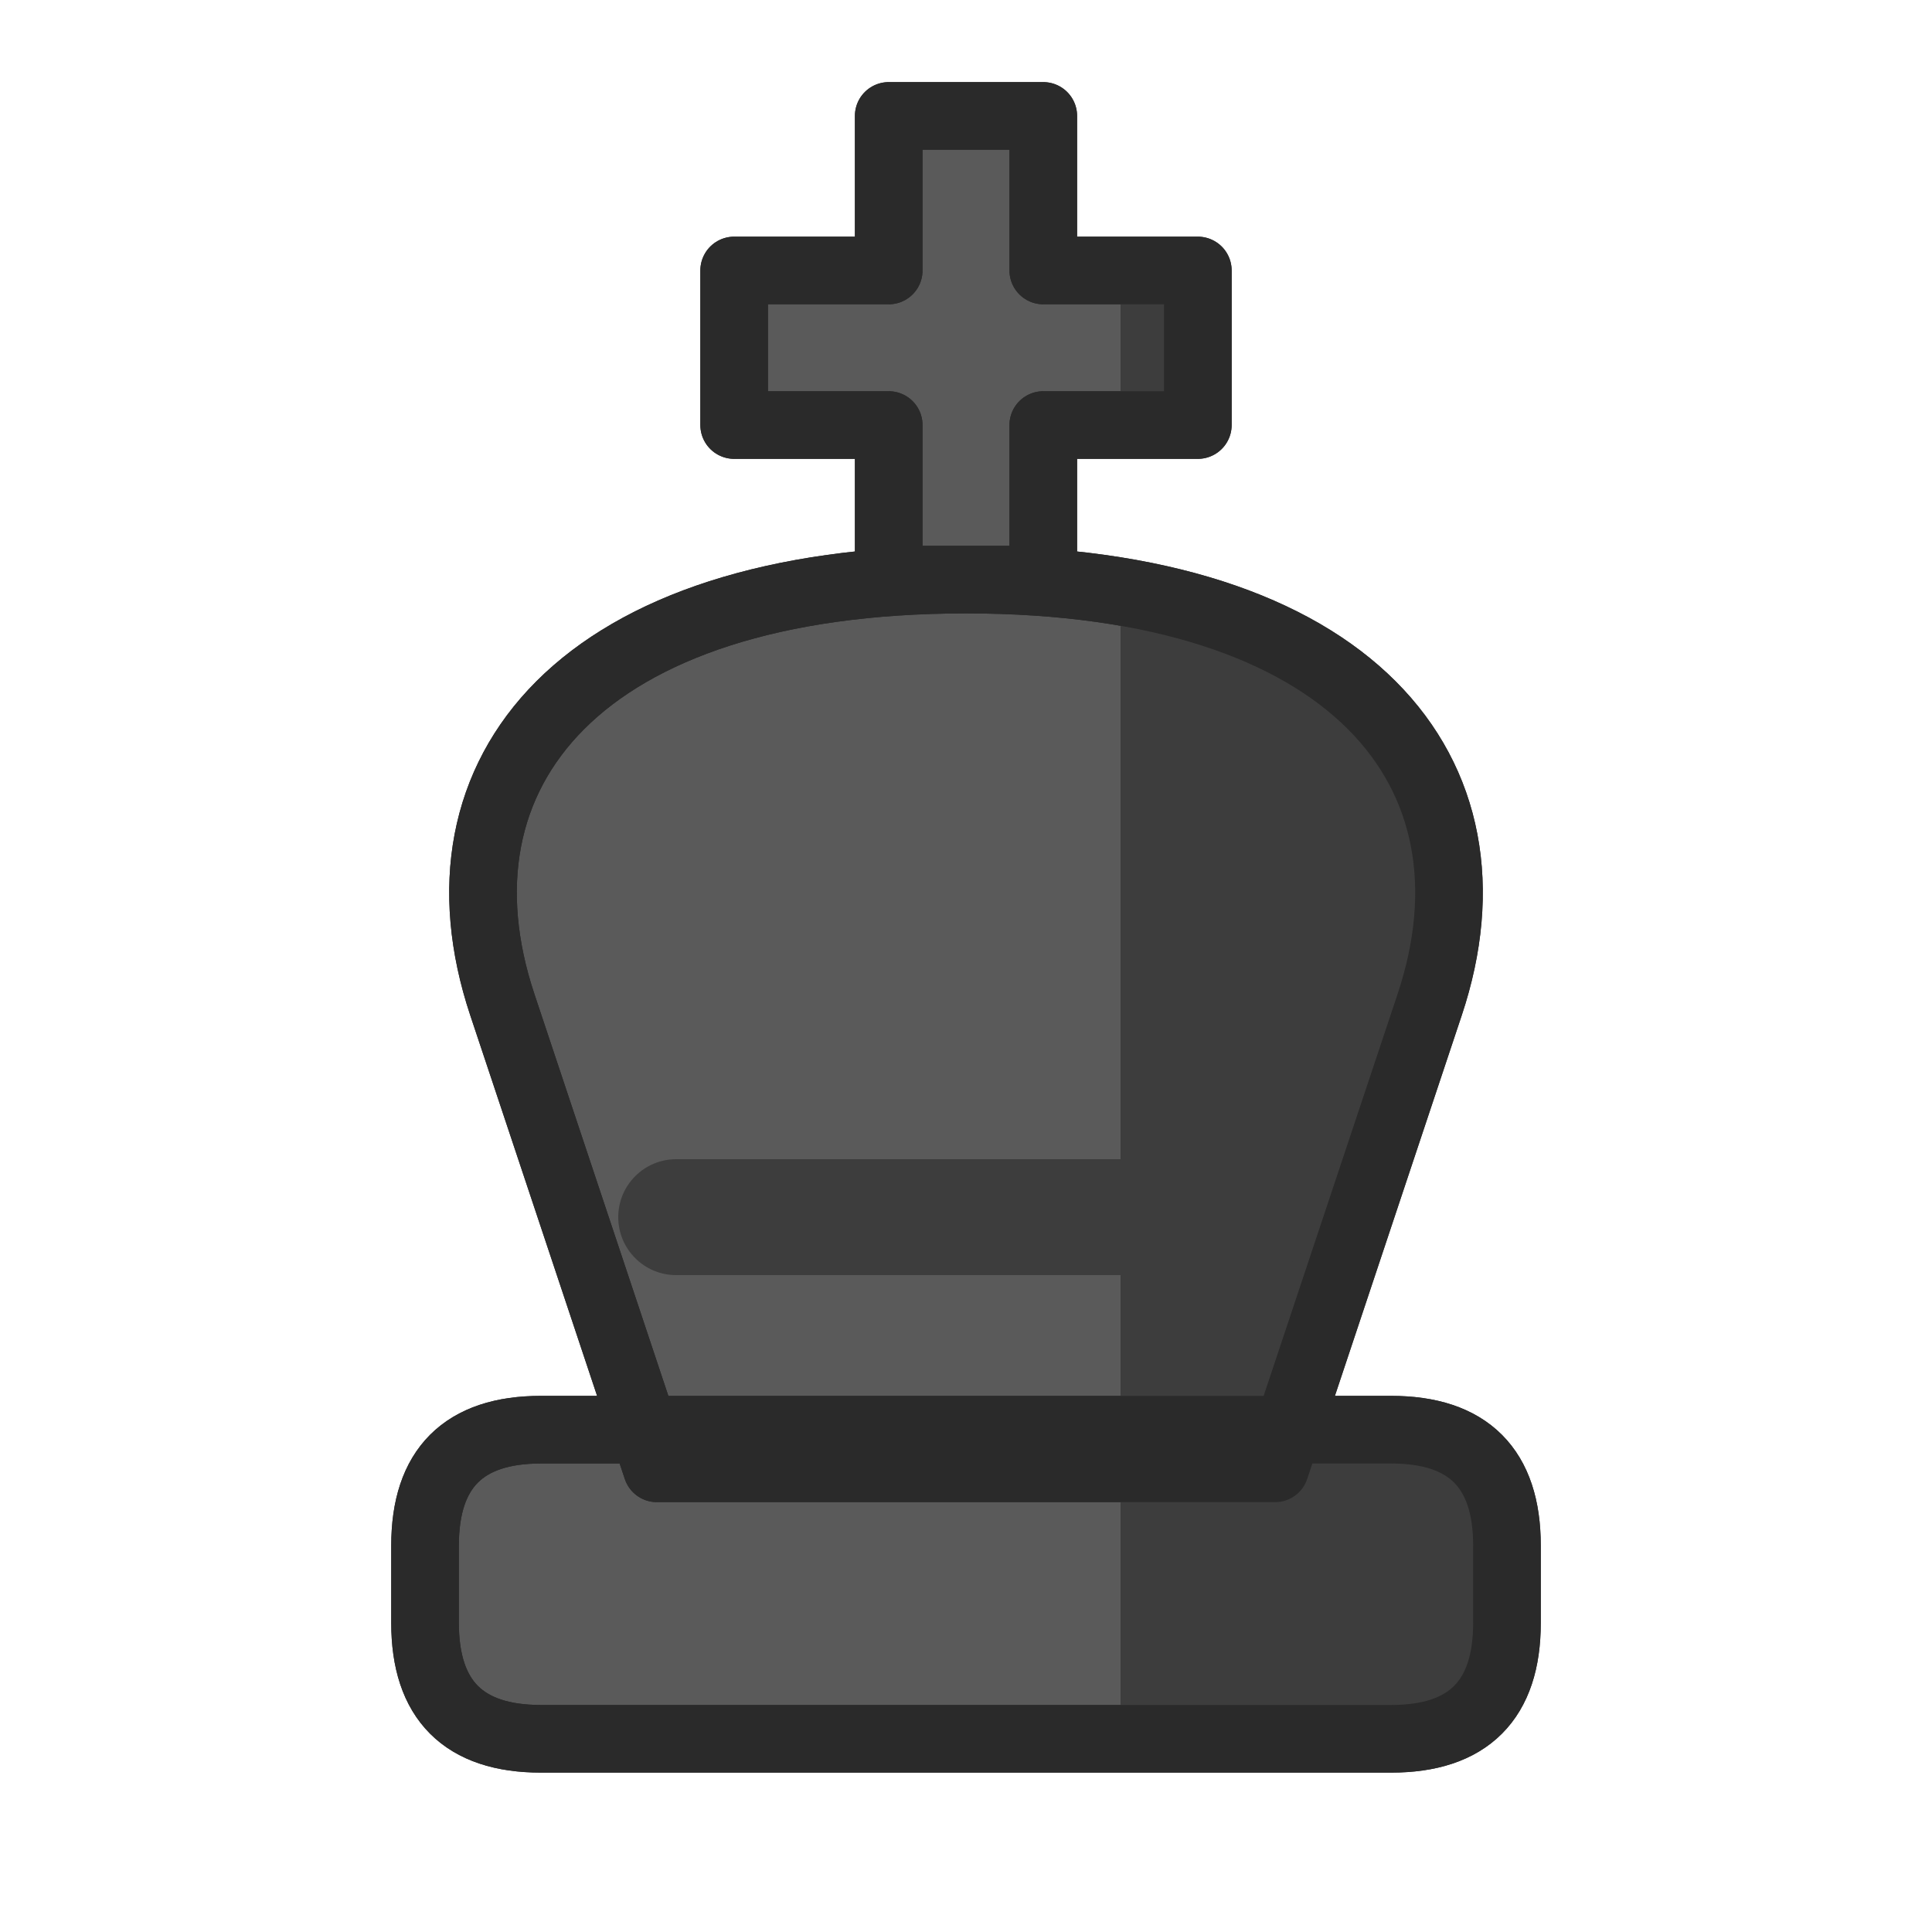
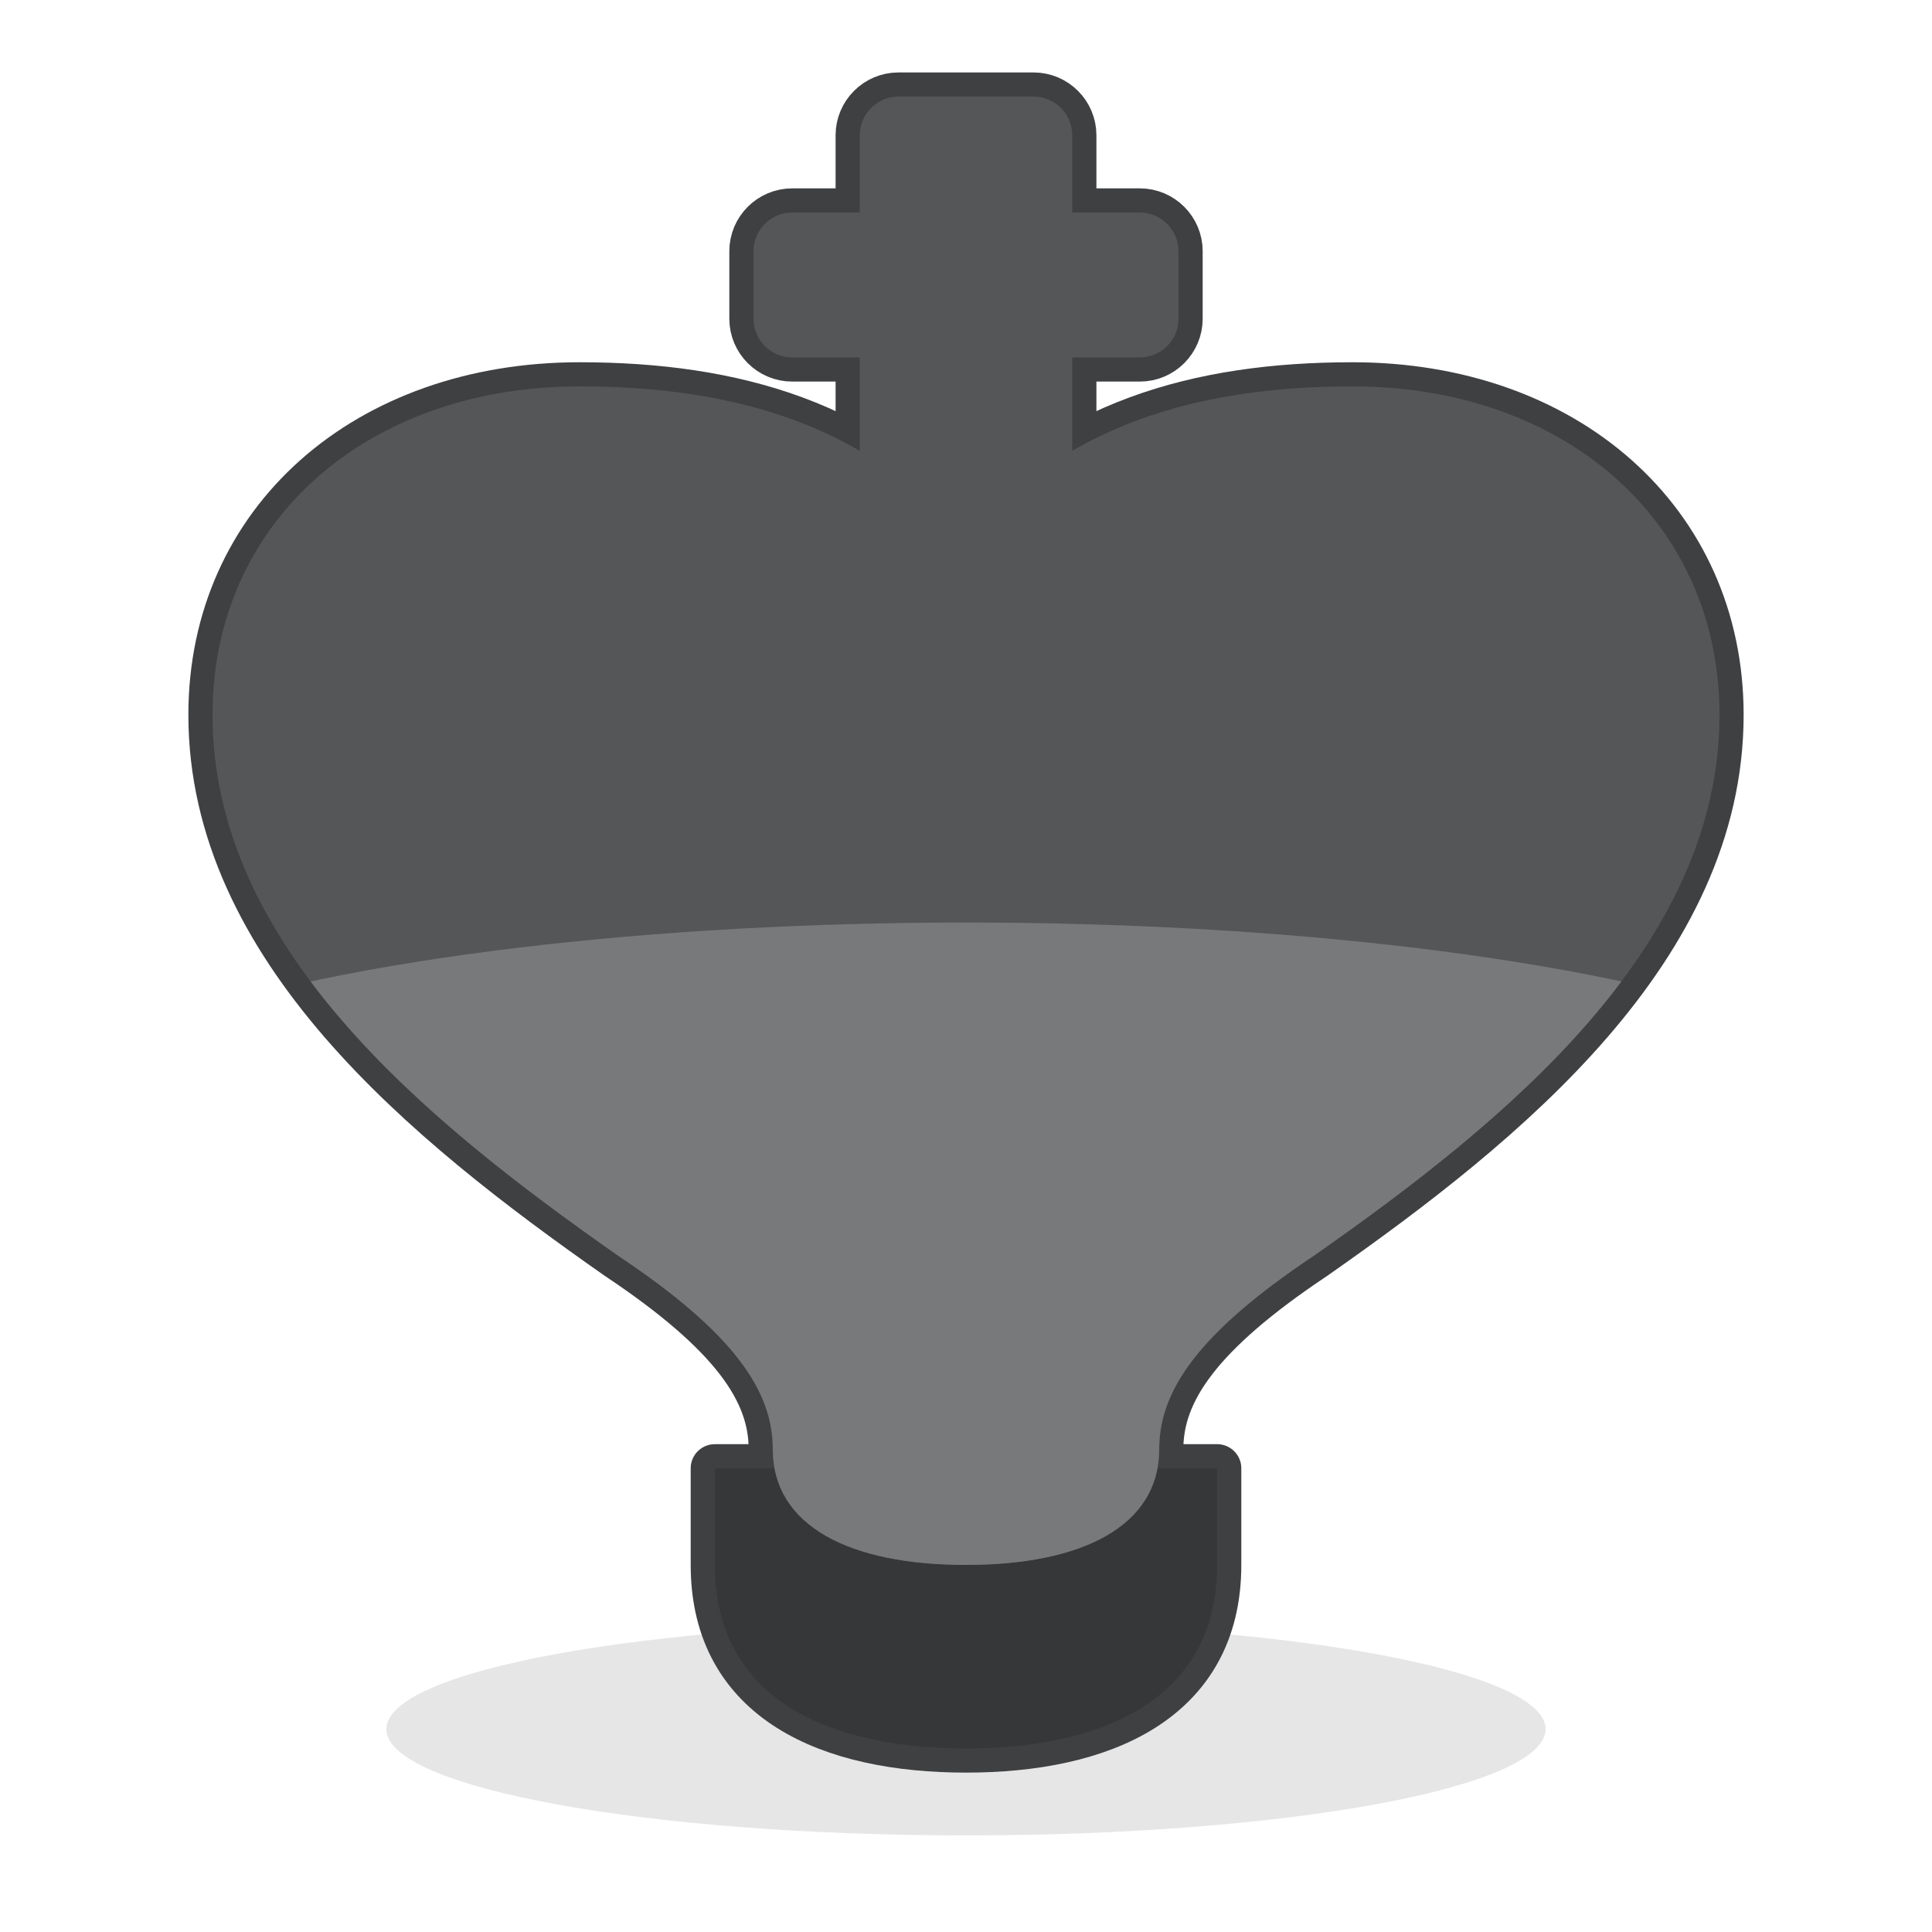
<svg xmlns="http://www.w3.org/2000/svg" viewBox="0 0 100 100">
  <defs>
-     <clipPath id="r">
-       <rect x="58" y="0" width="50" height="100" />
+     <clipPath id="cbK">
+       <path d="M50 28 C45 22 38 20 30 20 C19 20 11 27 11 37 C11 49 22 58 32 65 C38 69 40 72 40 75 C40 79 44 81 50 81 C56 81 60 79 60 75 C60 72 62 69 68 65 C78 58 89 49 89 37 C89 27 81 20 70 20 C62 20 55 22 50 28 Z" />
+       <path d="M46.5 5 L53.5 5 C54.6 5 55.5 5.9 55.5 7 L55.5 11 L59 11 C60.1 11 61 11.9 61 13 L61 16.5 C61 17.6 60.1 18.5 59 18.5 L55.5 18.5 L55.5 31 L44.5 31 L44.5 18.5 L41 18.5 C39.9 18.5 39 17.6 39 16.5 L39 13 C39 11.9 39.9 11 41 11 L44.5 11 L44.5 7 C44.5 5.9 45.4 5 46.5 5 Z" />
    </clipPath>
  </defs>
-   <path d="M22 80 Q22 74 28 74 H72 Q78 74 78 80 V84 Q78 90 72 90 H28 Q22 90 22 84 Z M46 6 H54 V14 H62 V22 H54 V30 H46 V22 H38 V14 H46 Z M50 30 C70 30 78 40 74 52 L66 76 H34 L26 52 C22 40 30 30 50 30 Z" fill="#5a5a5a" stroke="#2a2a2a" stroke-width="3.5" stroke-linejoin="round" fill-rule="nonzero" />
-   <path d="M22 80 Q22 74 28 74 H72 Q78 74 78 80 V84 Q78 90 72 90 H28 Q22 90 22 84 Z M46 6 H54 V14 H62 V22 H54 V30 H46 V22 H38 V14 H46 Z M50 30 C70 30 78 40 74 52 L66 76 H34 L26 52 C22 40 30 30 50 30 Z" fill="#3d3d3d" clip-path="url(#r)" />
-   <path d="M22 80 Q22 74 28 74 H72 Q78 74 78 80 V84 Q78 90 72 90 H28 Q22 90 22 84 Z M46 6 H54 V14 H62 V22 H54 V30 H46 V22 H38 V14 H46 Z M50 30 C70 30 78 40 74 52 L66 76 H34 L26 52 C22 40 30 30 50 30 Z" fill="none" stroke="#2a2a2a" stroke-width="3.5" stroke-linejoin="round" />
-   <rect fill="#3d3d3d" x="32" y="60" width="36" height="6" rx="3" />
+   <ellipse cx="50" cy="89.5" rx="30" ry="5.5" fill="#000000" fill-opacity="0.10" />
+   <g fill="#3f4042" stroke="#3f4042" stroke-width="2.5" stroke-linejoin="round">
+     <path d="M37 76 L37 81 C37 88 43 90.5 50 90.5 C57 90.5 63 88 63 81 L63 76 Z" />
+     <path d="M50 28 C45 22 38 20 30 20 C19 20 11 27 11 37 C11 49 22 58 32 65 C38 69 40 72 40 75 C40 79 44 81 50 81 C56 81 60 79 60 75 C60 72 62 69 68 65 C78 58 89 49 89 37 C89 27 81 20 70 20 C62 20 55 22 50 28 Z" />
+     <path d="M46.5 5 L53.5 5 C54.6 5 55.5 5.9 55.5 7 L55.5 11 L59 11 C60.1 11 61 11.9 61 13 L61 16.5 C61 17.6 60.1 18.5 59 18.5 L55.5 18.5 L55.5 31 L44.5 31 L44.5 18.5 L41 18.5 C39.9 18.5 39 17.6 39 16.5 L39 13 C39 11.9 39.9 11 41 11 L44.5 11 L44.5 7 C44.5 5.9 45.4 5 46.5 5 Z" />
+   </g>
+   <path d="M37 76 L37 81 C37 88 43 90.5 50 90.5 C57 90.5 63 88 63 81 L63 76 Z" fill="#363739" />
+   <g fill="#555658">
+     <path d="M50 28 C45 22 38 20 30 20 C19 20 11 27 11 37 C11 49 22 58 32 65 C38 69 40 72 40 75 C40 79 44 81 50 81 C56 81 60 79 60 75 C60 72 62 69 68 65 C78 58 89 49 89 37 C89 27 81 20 70 20 C62 20 55 22 50 28 Z" />
+     <path d="M46.5 5 L53.5 5 C54.6 5 55.5 5.9 55.5 7 L55.5 11 L59 11 C60.1 11 61 11.9 61 13 L61 16.5 C61 17.6 60.1 18.5 59 18.5 L55.5 18.5 L55.5 31 L44.5 31 L44.5 18.5 L41 18.5 C39.9 18.5 39 17.6 39 16.5 L39 13 C39 11.9 39.9 11 41 11 L44.5 11 L44.5 7 C44.5 5.9 45.4 5 46.5 5 Z" />
+   </g>
+   <g clip-path="url(#cbK)">
+     <path d="M8 53 C28 46 72 46 92 53 L92 100 L8 100 Z" fill="#78797b" />
+   </g>
</svg>
